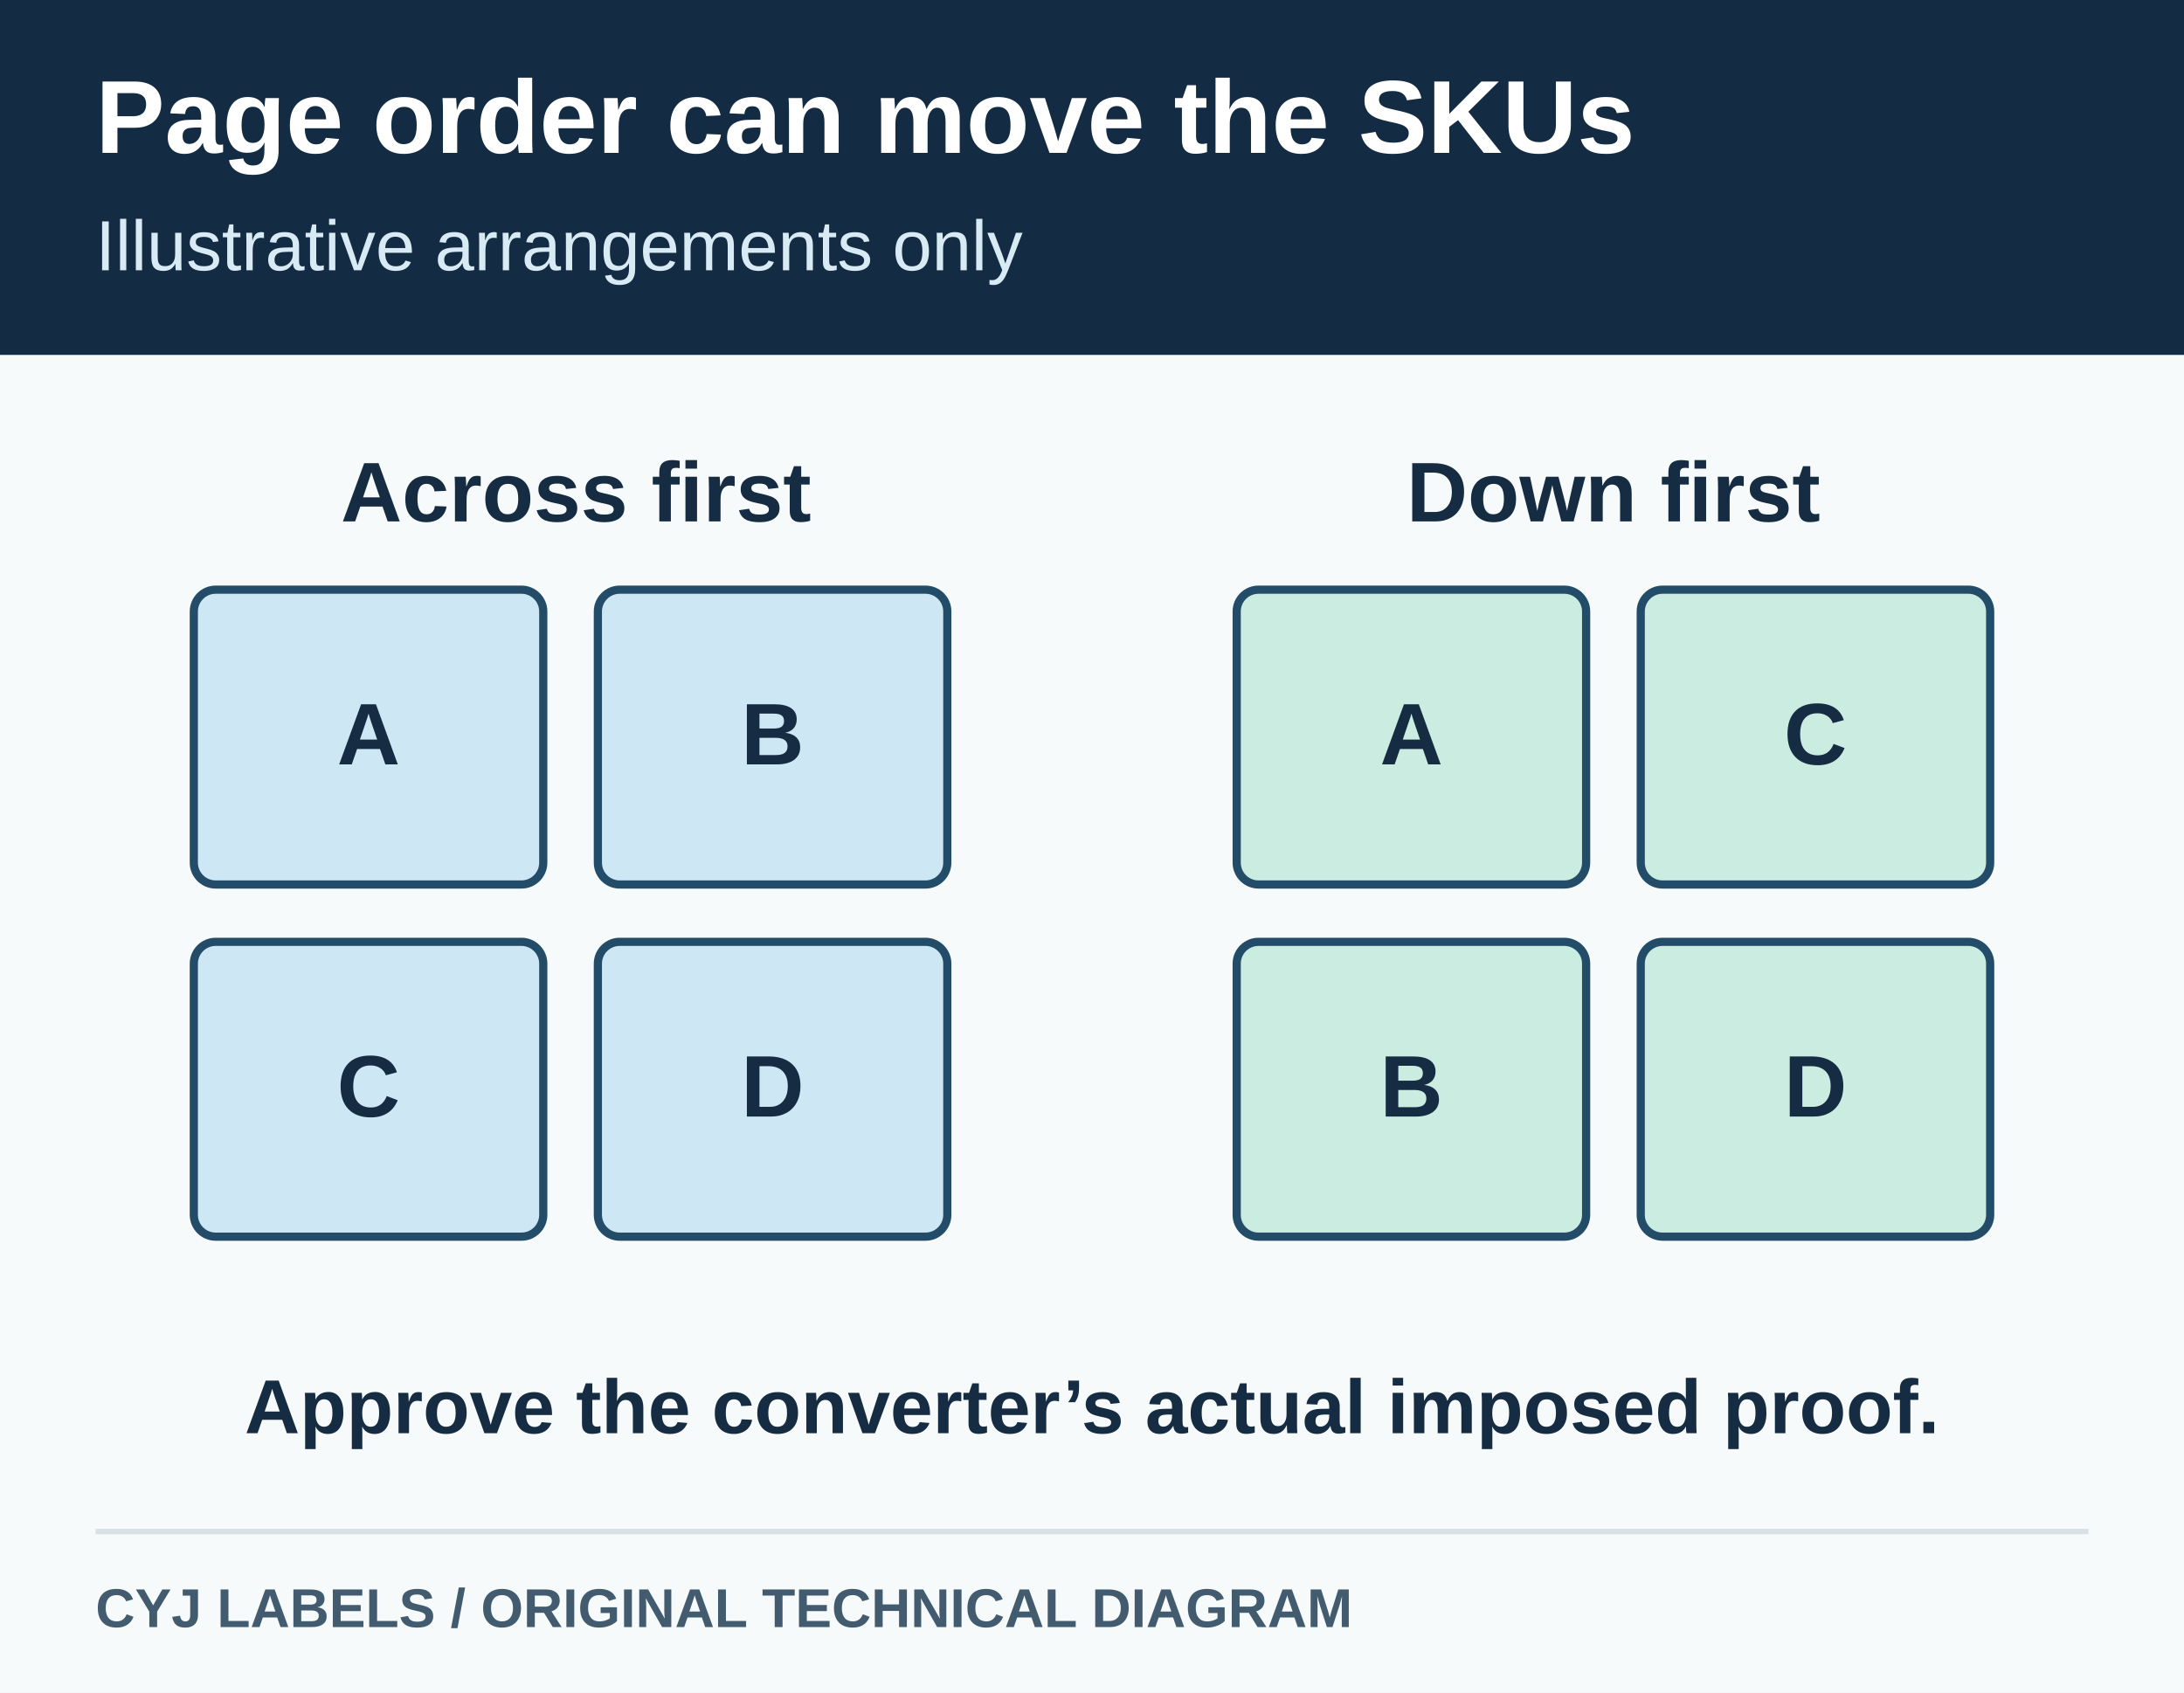
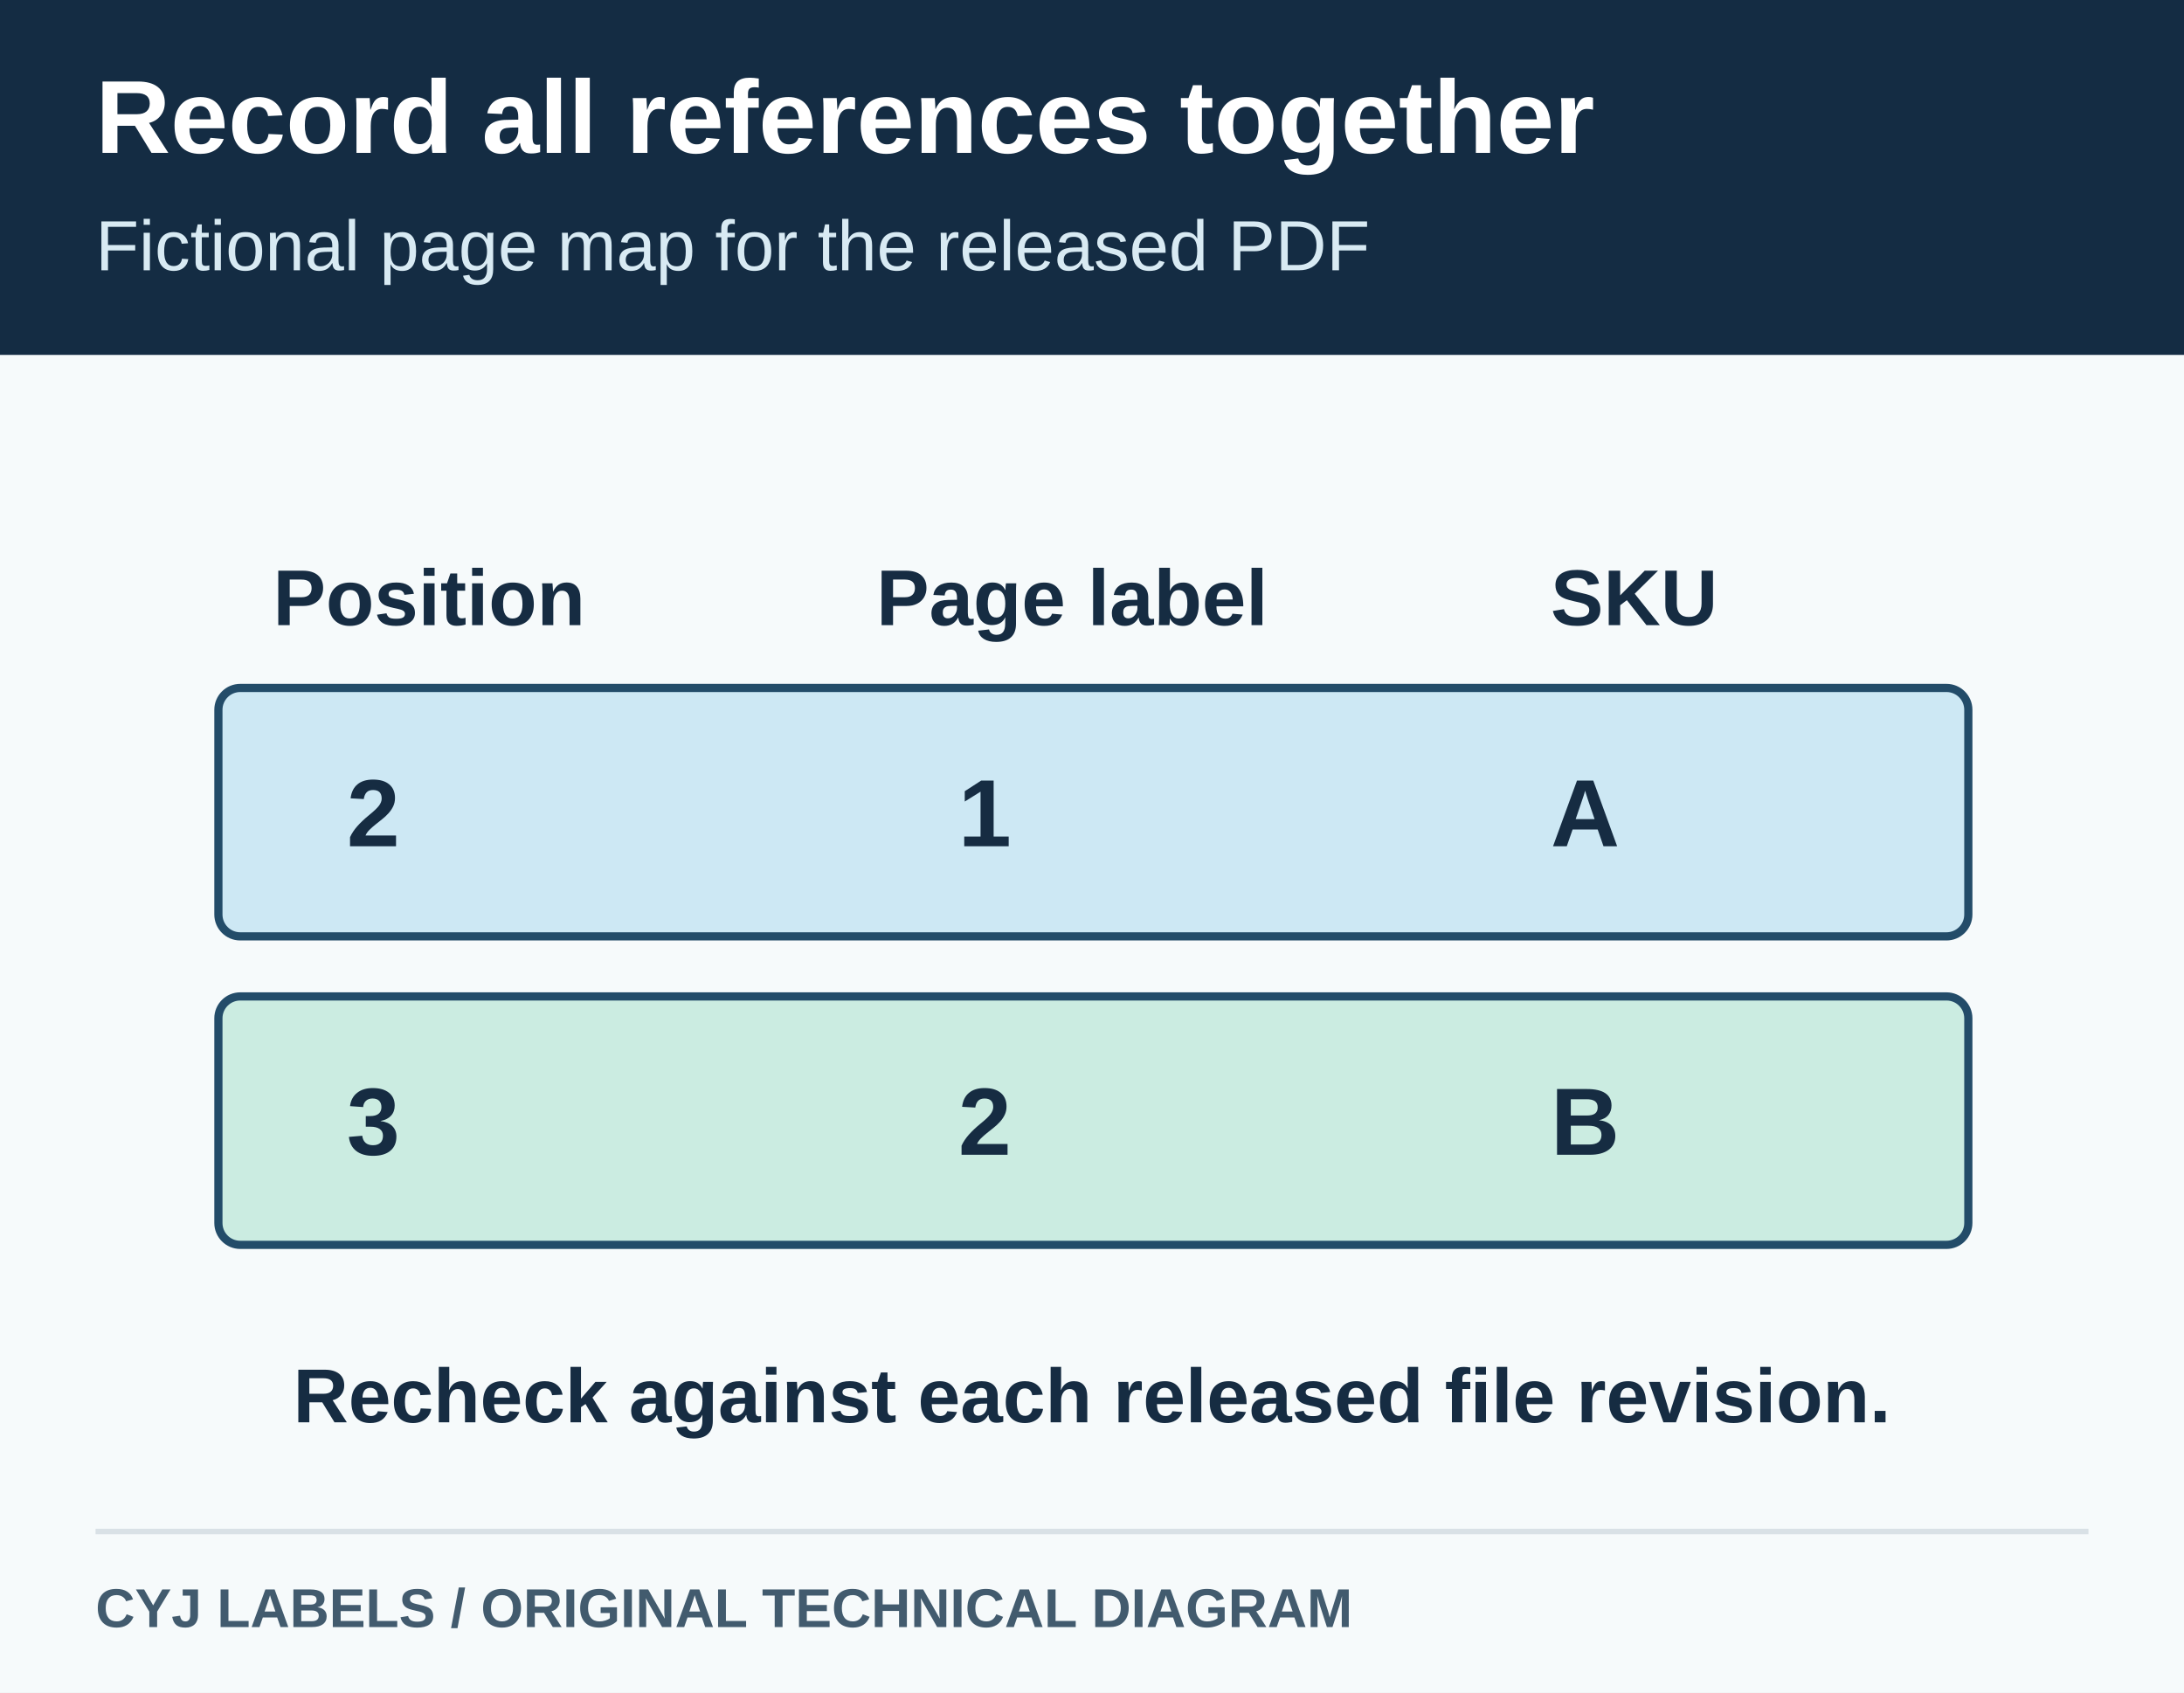
<svg xmlns="http://www.w3.org/2000/svg" width="800" height="620" viewBox="0 0 800 620" role="img">
  <defs>
    <marker id="arrow" markerWidth="7" markerHeight="7" refX="6" refY="3.5" orient="auto">
      <path d="M0 0L7 3.5L0 7Z" fill="#234c69" />
    </marker>
  </defs>
  <rect width="800" height="620" fill="#f6fafb" />
  <rect width="800" height="130" fill="#142c43" />
  <g font-family="Arial, Helvetica, sans-serif">
-     <text x="35" y="56" fill="#ffffff" font-size="38" text-anchor="start" font-weight="600">Page order can move the SKUs</text>
-     <text x="35" y="99" fill="#d8eaf3" font-size="26" text-anchor="start" font-weight="500">Illustrative arrangements only</text>
-     <text x="211" y="191" fill="#162c42" font-size="31" text-anchor="middle" font-weight="600">Across first</text>
-     <text x="591" y="191" fill="#162c42" font-size="31" text-anchor="middle" font-weight="600">Down first</text>
-     <rect x="71" y="216" width="128" height="108" rx="8" fill="#cde8f4" stroke="#234c69" stroke-width="3" />
-     <text x="135.0" y="280.0" fill="#162c42" font-size="32" text-anchor="middle" font-weight="600">A</text>
-     <rect x="219" y="216" width="128" height="108" rx="8" fill="#cde8f4" stroke="#234c69" stroke-width="3" />
-     <text x="283.0" y="280.0" fill="#162c42" font-size="32" text-anchor="middle" font-weight="600">B</text>
-     <rect x="71" y="345" width="128" height="108" rx="8" fill="#cde8f4" stroke="#234c69" stroke-width="3" />
-     <text x="135.0" y="409.0" fill="#162c42" font-size="32" text-anchor="middle" font-weight="600">C</text>
-     <rect x="219" y="345" width="128" height="108" rx="8" fill="#cde8f4" stroke="#234c69" stroke-width="3" />
-     <text x="283.0" y="409.0" fill="#162c42" font-size="32" text-anchor="middle" font-weight="600">D</text>
-     <rect x="453" y="216" width="128" height="108" rx="8" fill="#cbece1" stroke="#234c69" stroke-width="3" />
-     <text x="517.0" y="280.0" fill="#162c42" font-size="32" text-anchor="middle" font-weight="600">A</text>
-     <rect x="601" y="216" width="128" height="108" rx="8" fill="#cbece1" stroke="#234c69" stroke-width="3" />
-     <text x="665.0" y="280.0" fill="#162c42" font-size="32" text-anchor="middle" font-weight="600">C</text>
-     <rect x="453" y="345" width="128" height="108" rx="8" fill="#cbece1" stroke="#234c69" stroke-width="3" />
-     <text x="517.0" y="409.0" fill="#162c42" font-size="32" text-anchor="middle" font-weight="600">B</text>
-     <rect x="601" y="345" width="128" height="108" rx="8" fill="#cbece1" stroke="#234c69" stroke-width="3" />
-     <text x="665.0" y="409.0" fill="#162c42" font-size="32" text-anchor="middle" font-weight="600">D</text>
-     <text x="400" y="525" fill="#162c42" font-size="28" text-anchor="middle" font-weight="600">Approve the converter’s actual imposed proof.</text>
+     <text x="35" y="56" fill="#ffffff" font-size="38" text-anchor="start" font-weight="600">Record all references together</text>
+     <text x="35" y="99" fill="#d8eaf3" font-size="26" text-anchor="start" font-weight="500">Fictional page map for the released PDF</text>
+     <text x="100" y="229" fill="#162c42" font-size="29" text-anchor="start" font-weight="600">Position</text>
+     <text x="321" y="229" fill="#162c42" font-size="29" text-anchor="start" font-weight="600">Page label</text>
+     <text x="568" y="229" fill="#162c42" font-size="29" text-anchor="start" font-weight="600">SKU</text>
+     <rect x="80" y="252" width="641" height="91" rx="8" fill="#cde8f4" stroke="#234c69" stroke-width="3" />
+     <rect x="80" y="365" width="641" height="91" rx="8" fill="#cbece1" stroke="#234c69" stroke-width="3" />
+     <text x="127" y="310" fill="#162c42" font-size="35" text-anchor="start" font-weight="600">2</text>
+     <text x="351" y="310" fill="#162c42" font-size="35" text-anchor="start" font-weight="600">1</text>
+     <text x="568" y="310" fill="#162c42" font-size="35" text-anchor="start" font-weight="600">A</text>
+     <text x="127" y="423" fill="#162c42" font-size="35" text-anchor="start" font-weight="600">3</text>
+     <text x="351" y="423" fill="#162c42" font-size="35" text-anchor="start" font-weight="600">2</text>
+     <text x="568" y="423" fill="#162c42" font-size="35" text-anchor="start" font-weight="600">B</text>
+     <text x="400" y="521" fill="#162c42" font-size="28" text-anchor="middle" font-weight="600">Recheck against each released file revision.</text>
    <line x1="35" y1="561" x2="765" y2="561" stroke="#d9e1e6" stroke-width="2" />
    <text x="35" y="596" fill="#425b6e" font-size="20" text-anchor="start" font-weight="600">CYJ LABELS  /  ORIGINAL TECHNICAL DIAGRAM</text>
  </g>
</svg>
